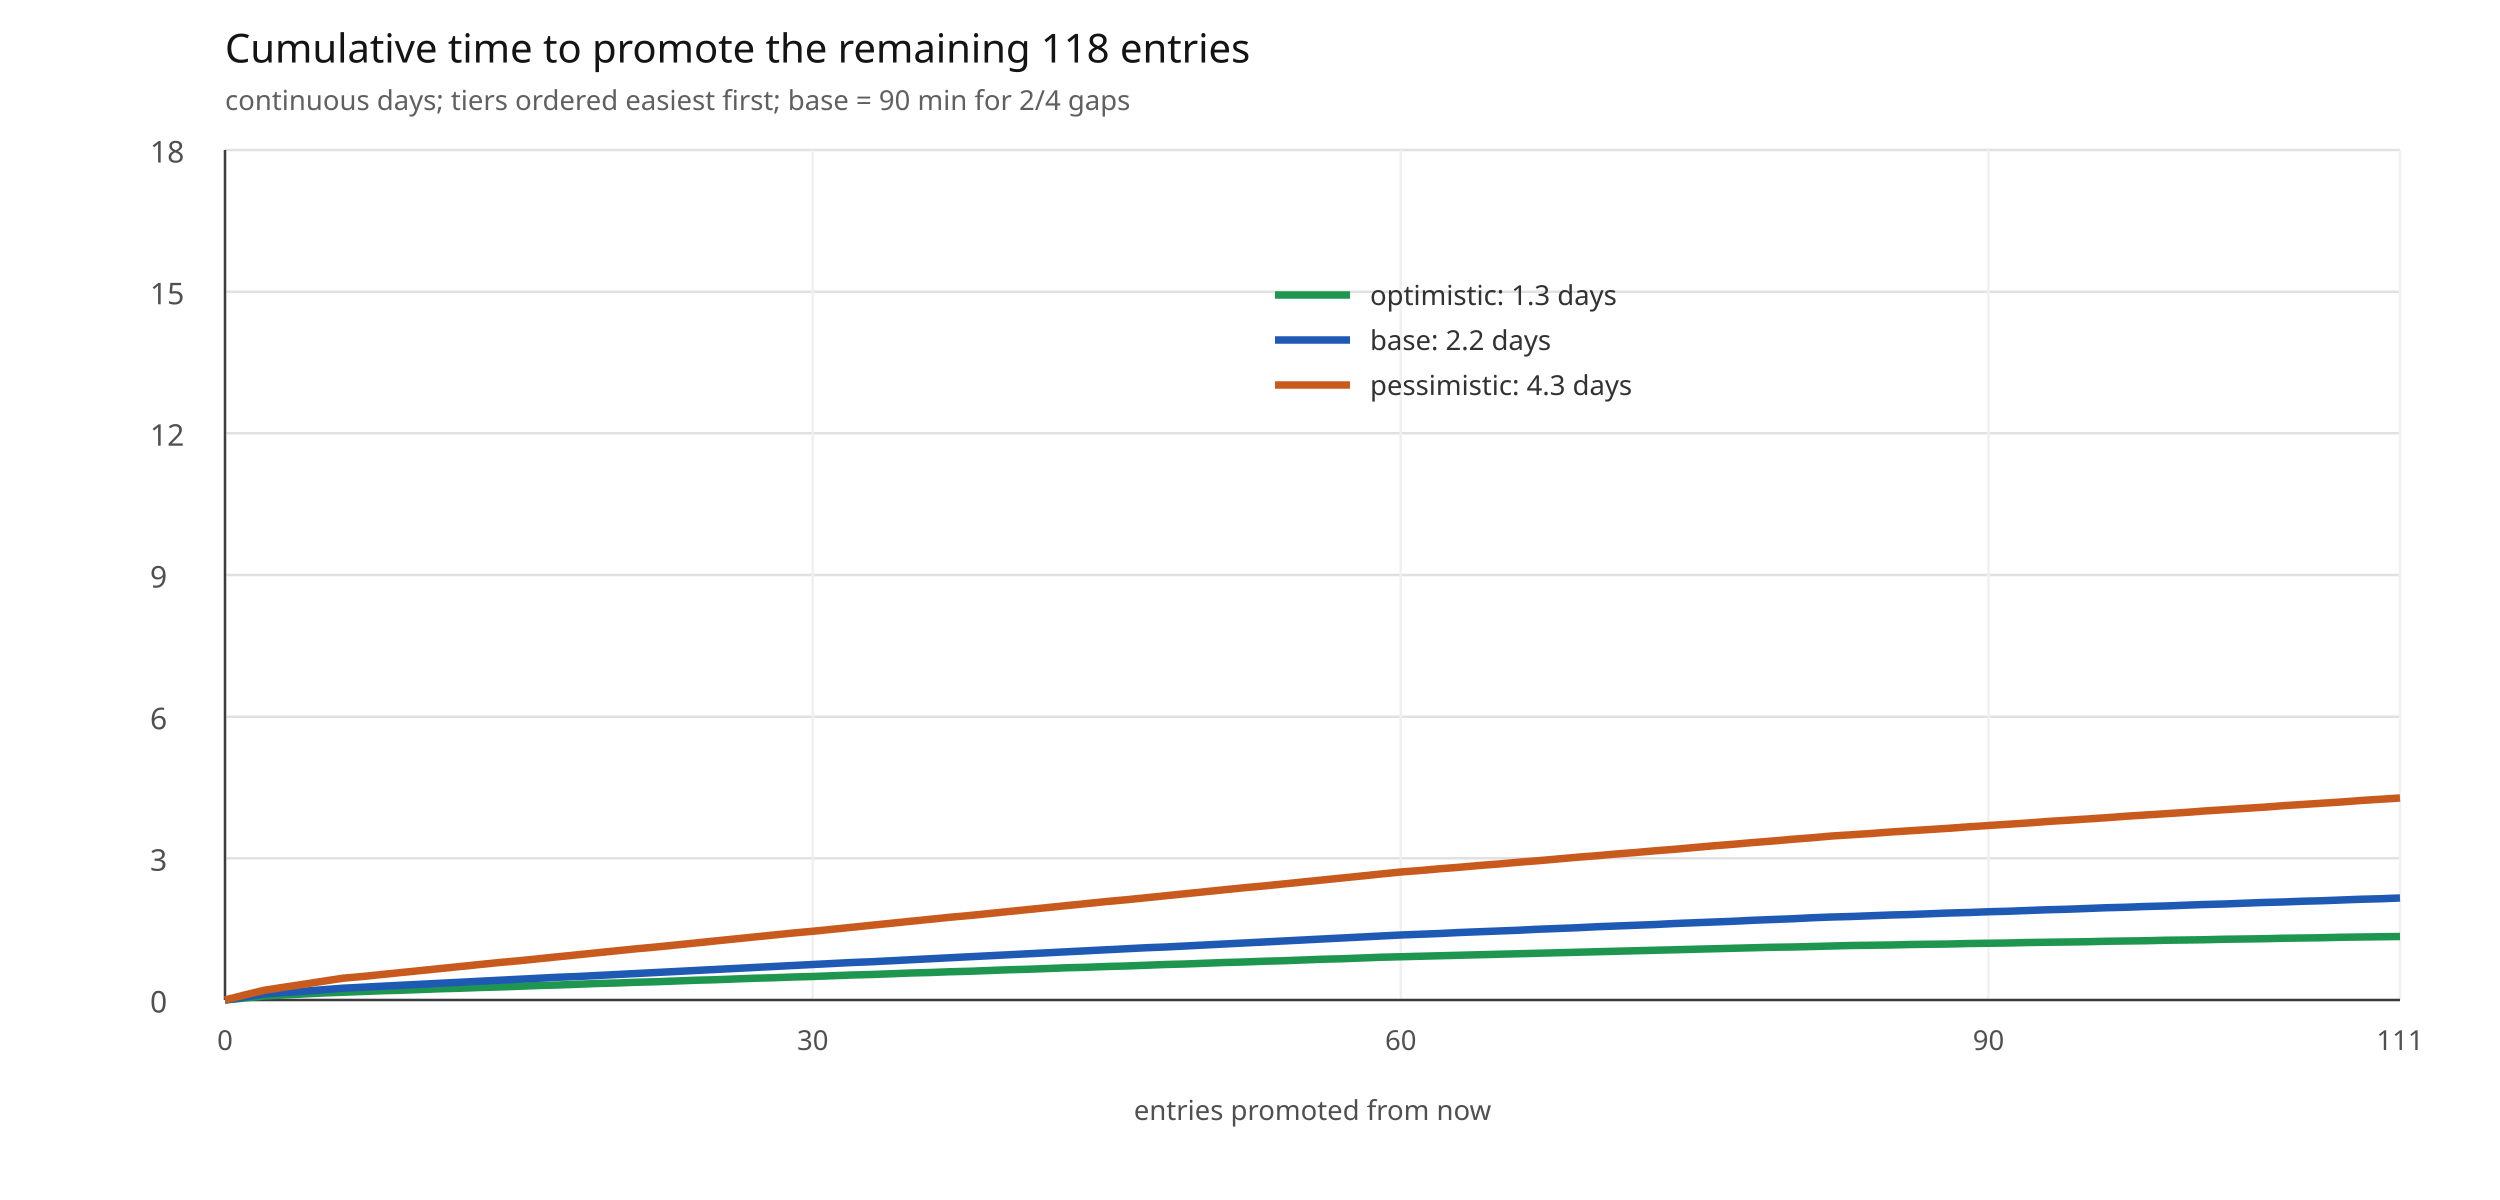
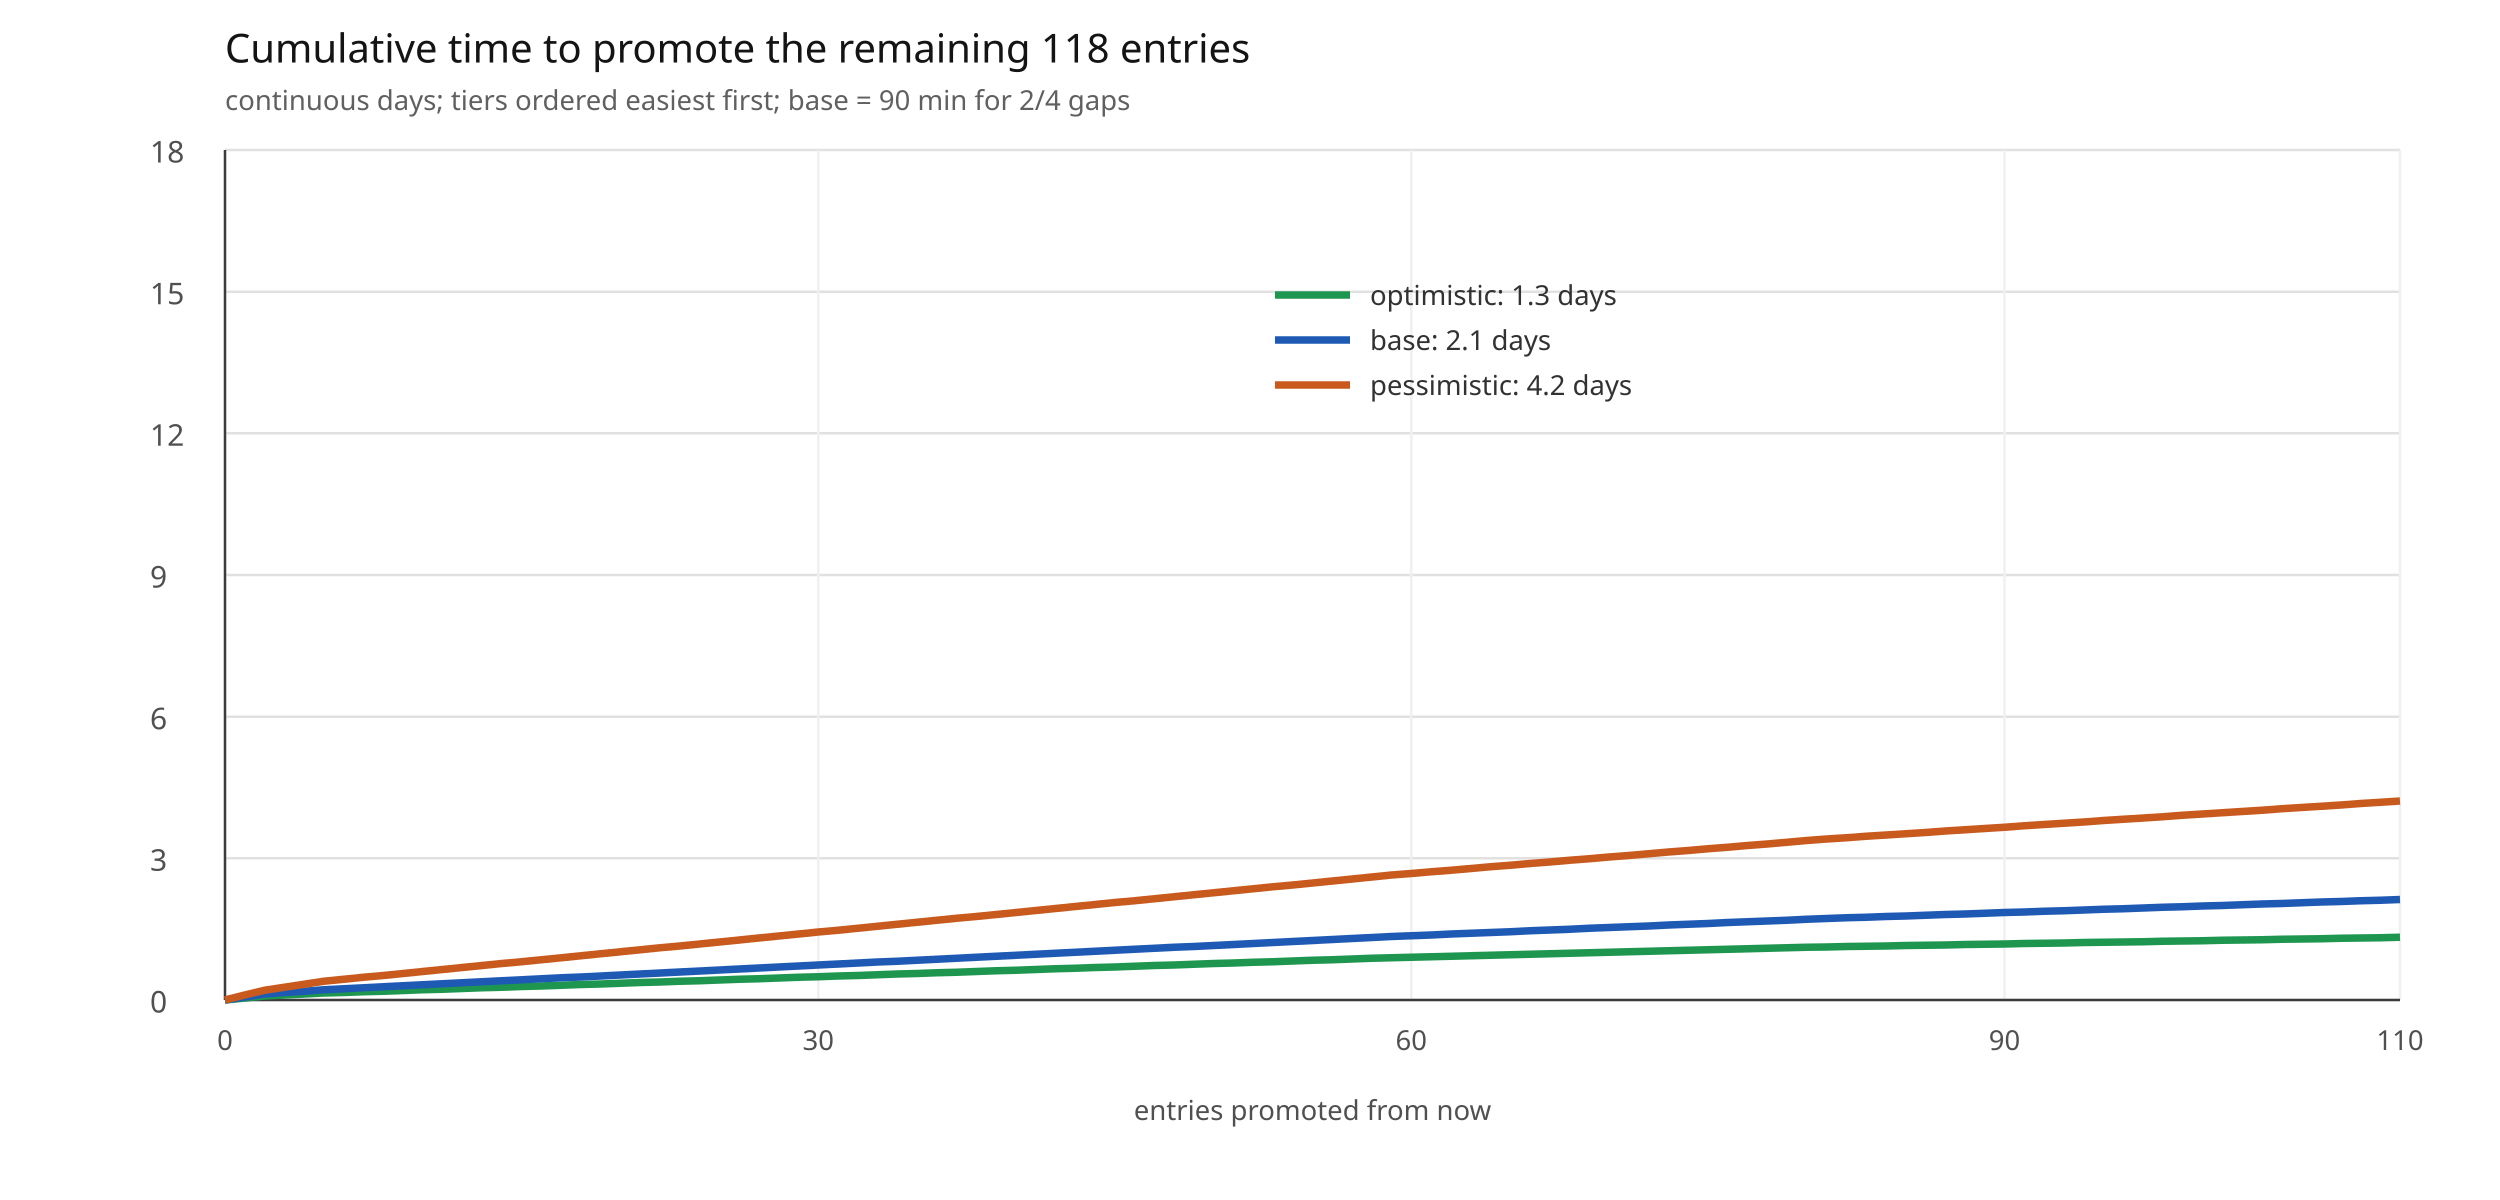
<svg xmlns="http://www.w3.org/2000/svg" width="1000" height="480">
  <rect width="100%" height="100%" fill="white" />
  <line x1="90" y1="400.0" x2="960" y2="400.0" stroke="#e1e1e1" />
  <text x="60" y="405.0" font-family="Verdana" font-size="12" fill="#505050">0</text>
  <line x1="90" y1="343.3" x2="960" y2="343.3" stroke="#e1e1e1" />
  <text x="60" y="348.3" font-family="Verdana" font-size="12" fill="#505050">3</text>
  <line x1="90" y1="286.7" x2="960" y2="286.7" stroke="#e1e1e1" />
  <text x="60" y="291.7" font-family="Verdana" font-size="12" fill="#505050">6</text>
  <line x1="90" y1="230.0" x2="960" y2="230.0" stroke="#e1e1e1" />
  <text x="60" y="235.0" font-family="Verdana" font-size="12" fill="#505050">9</text>
  <line x1="90" y1="173.3" x2="960" y2="173.3" stroke="#e1e1e1" />
  <text x="60" y="178.3" font-family="Verdana" font-size="12" fill="#505050">12</text>
  <line x1="90" y1="116.7" x2="960" y2="116.7" stroke="#e1e1e1" />
  <text x="60" y="121.7" font-family="Verdana" font-size="12" fill="#505050">15</text>
  <line x1="90" y1="60.0" x2="960" y2="60.0" stroke="#e1e1e1" />
  <text x="60" y="65.0" font-family="Verdana" font-size="12" fill="#505050">18</text>
  <line x1="90.0" y1="60" x2="90.0" y2="400" stroke="#f0f0f0" />
  <text x="90.0" y="420" text-anchor="middle" font-family="Verdana" font-size="11" fill="#505050">0</text>
-   <line x1="325.1" y1="60" x2="325.1" y2="400" stroke="#f0f0f0" />
-   <text x="325.1" y="420" text-anchor="middle" font-family="Verdana" font-size="11" fill="#505050">30</text>
-   <line x1="560.3" y1="60" x2="560.3" y2="400" stroke="#f0f0f0" />
-   <text x="560.3" y="420" text-anchor="middle" font-family="Verdana" font-size="11" fill="#505050">60</text>
-   <line x1="795.4" y1="60" x2="795.4" y2="400" stroke="#f0f0f0" />
-   <text x="795.4" y="420" text-anchor="middle" font-family="Verdana" font-size="11" fill="#505050">90</text>
+   <line x1="327.3" y1="60" x2="327.3" y2="400" stroke="#f0f0f0" />
+   <text x="327.3" y="420" text-anchor="middle" font-family="Verdana" font-size="11" fill="#505050">30</text>
+   <line x1="564.5" y1="60" x2="564.5" y2="400" stroke="#f0f0f0" />
+   <text x="564.5" y="420" text-anchor="middle" font-family="Verdana" font-size="11" fill="#505050">60</text>
+   <line x1="801.8" y1="60" x2="801.8" y2="400" stroke="#f0f0f0" />
+   <text x="801.8" y="420" text-anchor="middle" font-family="Verdana" font-size="11" fill="#505050">90</text>
  <line x1="960.0" y1="60" x2="960.0" y2="400" stroke="#f0f0f0" />
-   <text x="960.0" y="420" text-anchor="middle" font-family="Verdana" font-size="11" fill="#505050">111</text>
+   <text x="960.0" y="420" text-anchor="middle" font-family="Verdana" font-size="11" fill="#505050">110</text>
  <line x1="90" y1="60" x2="90" y2="400" stroke="#3c3c3c" />
  <line x1="90" y1="400" x2="960" y2="400" stroke="#3c3c3c" />
-   <polyline points="90.0,400.0 97.8,399.2 105.7,398.4 113.5,398.0 121.4,397.6 129.2,397.2 137.0,396.9 144.9,396.6 152.7,396.3 160.5,396.1 168.4,395.8 176.2,395.5 184.1,395.3 191.9,395.0 199.7,394.8 207.6,394.5 215.4,394.2 223.2,394.0 231.1,393.7 238.9,393.4 246.8,393.2 254.6,392.9 262.4,392.7 270.3,392.4 278.1,392.1 285.9,391.9 293.8,391.6 301.6,391.3 309.5,391.1 317.3,390.8 325.1,390.6 333.0,390.3 340.8,390.0 348.6,389.8 356.5,389.5 364.3,389.2 372.2,389.0 380.0,388.7 387.8,388.5 395.7,388.2 403.5,387.9 411.4,387.7 419.2,387.4 427.0,387.1 434.9,386.9 442.7,386.6 450.5,386.4 458.4,386.1 466.2,385.8 474.1,385.6 481.9,385.3 489.7,385.0 497.6,384.8 505.4,384.5 513.2,384.3 521.1,384.0 528.9,383.7 536.8,383.5 544.6,383.2 552.4,382.9 560.3,382.7 568.1,382.5 575.9,382.3 583.8,382.1 591.6,381.9 599.5,381.7 607.3,381.5 615.1,381.3 623.0,381.1 630.8,380.9 638.6,380.7 646.5,380.5 654.3,380.3 662.2,380.1 670.0,379.9 677.8,379.7 685.7,379.5 693.5,379.3 701.4,379.1 709.2,378.9 717.0,378.8 724.9,378.6 732.7,378.4 740.5,378.2 748.4,378.1 756.2,378.0 764.1,377.8 771.9,377.7 779.7,377.6 787.6,377.4 795.4,377.3 803.2,377.2 811.1,377.0 818.9,376.9 826.8,376.8 834.6,376.7 842.4,376.5 850.3,376.4 858.1,376.3 865.9,376.1 873.8,376.0 881.6,375.9 889.5,375.7 897.3,375.6 905.1,375.5 913.0,375.3 920.8,375.2 928.6,375.1 936.5,374.9 944.3,374.8 952.2,374.7 960.0,374.6" fill="none" stroke="#1e9650" stroke-width="3" />
+   <polyline points="90.0,400.0 97.9,399.2 105.8,398.4 113.7,398.0 121.6,397.6 129.5,397.2 137.5,397.0 145.4,396.7 153.3,396.5 161.2,396.2 169.1,395.9 177.0,395.7 184.9,395.4 192.8,395.1 200.7,394.9 208.6,394.6 216.5,394.4 224.5,394.1 232.4,393.8 240.3,393.6 248.2,393.3 256.1,393.0 264.0,392.8 271.9,392.5 279.8,392.3 287.7,392.0 295.6,391.7 303.5,391.5 311.5,391.2 319.4,390.9 327.3,390.7 335.2,390.4 343.1,390.2 351.0,389.9 358.9,389.6 366.8,389.4 374.7,389.1 382.6,388.9 390.5,388.6 398.5,388.3 406.4,388.1 414.3,387.8 422.2,387.5 430.1,387.3 438.0,387.0 445.9,386.8 453.8,386.5 461.7,386.2 469.6,386.0 477.5,385.7 485.5,385.4 493.4,385.2 501.3,384.9 509.2,384.7 517.1,384.4 525.0,384.1 532.9,383.9 540.8,383.6 548.7,383.3 556.6,383.1 564.5,382.9 572.5,382.7 580.4,382.5 588.3,382.3 596.2,382.1 604.1,381.9 612.0,381.7 619.9,381.5 627.8,381.3 635.7,381.1 643.6,380.9 651.5,380.7 659.5,380.5 667.4,380.3 675.3,380.1 683.2,379.9 691.1,379.7 699.0,379.5 706.9,379.3 714.8,379.1 722.7,378.9 730.6,378.8 738.5,378.6 746.5,378.5 754.4,378.4 762.3,378.2 770.2,378.1 778.1,378.0 786.0,377.8 793.9,377.7 801.8,377.6 809.7,377.4 817.6,377.3 825.5,377.2 833.5,377.0 841.4,376.9 849.3,376.8 857.2,376.7 865.1,376.5 873.0,376.4 880.9,376.3 888.8,376.1 896.7,376.0 904.6,375.9 912.5,375.7 920.5,375.6 928.4,375.5 936.3,375.3 944.2,375.2 952.1,375.1 960.0,374.9" fill="none" stroke="#1e9650" stroke-width="3" />
  <line x1="510" y1="118" x2="540" y2="118" stroke="#1e9650" stroke-width="3" />
  <text x="548" y="122" font-family="Verdana" font-size="11" fill="#323232">optimistic: 1.3 days</text>
-   <polyline points="90.0,400.0 97.8,398.8 105.7,397.6 113.5,397.0 121.4,396.5 129.2,395.9 137.0,395.3 144.9,394.9 152.7,394.5 160.5,394.1 168.4,393.7 176.2,393.3 184.1,392.9 191.9,392.5 199.7,392.1 207.6,391.7 215.4,391.3 223.2,390.9 231.1,390.6 238.9,390.2 246.8,389.8 254.6,389.4 262.4,389.0 270.3,388.6 278.1,388.2 285.9,387.8 293.8,387.4 301.6,387.0 309.5,386.6 317.3,386.2 325.1,385.8 333.0,385.4 340.8,385.0 348.6,384.7 356.5,384.3 364.3,383.9 372.2,383.5 380.0,383.1 387.8,382.7 395.7,382.3 403.5,381.9 411.4,381.5 419.2,381.1 427.0,380.7 434.9,380.3 442.7,379.9 450.5,379.5 458.4,379.1 466.2,378.8 474.1,378.4 481.9,378.0 489.7,377.6 497.6,377.2 505.4,376.8 513.2,376.4 521.1,376.0 528.9,375.6 536.8,375.2 544.6,374.8 552.4,374.4 560.3,374.0 568.1,373.7 575.9,373.4 583.8,373.0 591.6,372.7 599.5,372.4 607.3,372.1 615.1,371.7 623.0,371.4 630.8,371.1 638.6,370.7 646.5,370.4 654.3,370.1 662.2,369.8 670.0,369.4 677.8,369.1 685.7,368.8 693.5,368.5 701.4,368.1 709.2,367.8 717.0,367.5 724.9,367.1 732.7,366.8 740.5,366.6 748.4,366.3 756.2,366.0 764.1,365.8 771.9,365.5 779.7,365.2 787.6,365.0 795.4,364.7 803.2,364.5 811.1,364.2 818.9,363.9 826.8,363.7 834.6,363.4 842.4,363.1 850.3,362.9 858.1,362.6 865.9,362.4 873.8,362.1 881.6,361.8 889.5,361.6 897.3,361.3 905.1,361.0 913.0,360.8 920.8,360.5 928.6,360.3 936.5,360.0 944.3,359.7 952.2,359.5 960.0,359.2" fill="none" stroke="#1e5ab4" stroke-width="3" />
+   <polyline points="90.0,400.0 97.9,398.8 105.8,397.6 113.7,397.0 121.6,396.5 129.5,395.9 137.5,395.5 145.4,395.1 153.3,394.7 161.2,394.3 169.1,393.9 177.0,393.5 184.9,393.1 192.8,392.7 200.7,392.3 208.6,391.9 216.5,391.5 224.5,391.1 232.4,390.8 240.3,390.4 248.2,390.0 256.1,389.6 264.0,389.2 271.9,388.8 279.8,388.4 287.7,388.0 295.6,387.6 303.5,387.2 311.5,386.8 319.4,386.4 327.3,386.0 335.2,385.6 343.1,385.2 351.0,384.8 358.9,384.5 366.8,384.1 374.7,383.7 382.6,383.3 390.5,382.9 398.5,382.5 406.4,382.1 414.3,381.7 422.2,381.3 430.1,380.9 438.0,380.5 445.9,380.1 453.8,379.7 461.7,379.3 469.6,378.9 477.5,378.6 485.5,378.2 493.4,377.8 501.3,377.4 509.2,377.0 517.1,376.6 525.0,376.2 532.9,375.8 540.8,375.4 548.7,375.0 556.6,374.6 564.5,374.3 572.5,374.0 580.4,373.6 588.3,373.3 596.2,373.0 604.1,372.7 612.0,372.3 619.9,372.0 627.8,371.7 635.7,371.3 643.6,371.0 651.5,370.7 659.5,370.4 667.4,370.0 675.3,369.7 683.2,369.4 691.1,369.0 699.0,368.7 706.9,368.4 714.8,368.1 722.7,367.7 730.6,367.4 738.5,367.1 746.5,366.9 754.4,366.6 762.3,366.4 770.2,366.1 778.1,365.8 786.0,365.6 793.9,365.3 801.8,365.0 809.7,364.8 817.6,364.5 825.5,364.3 833.5,364.0 841.4,363.7 849.3,363.5 857.2,363.2 865.1,362.9 873.0,362.7 880.9,362.4 888.8,362.2 896.7,361.9 904.6,361.6 912.5,361.4 920.5,361.1 928.4,360.8 936.3,360.6 944.2,360.3 952.1,360.1 960.0,359.8" fill="none" stroke="#1e5ab4" stroke-width="3" />
  <line x1="510" y1="136" x2="540" y2="136" stroke="#1e5ab4" stroke-width="3" />
-   <text x="548" y="140" font-family="Verdana" font-size="11" fill="#323232">base: 2.2 days</text>
-   <polyline points="90.0,400.0 97.8,398.0 105.7,396.1 113.5,394.9 121.4,393.7 129.2,392.5 137.0,391.3 144.9,390.6 152.7,389.8 160.5,389.0 168.4,388.2 176.2,387.4 184.1,386.6 191.9,385.8 199.7,385.0 207.6,384.3 215.4,383.5 223.2,382.7 231.1,381.9 238.9,381.1 246.8,380.3 254.6,379.5 262.4,378.8 270.3,378.0 278.1,377.2 285.9,376.4 293.8,375.6 301.6,374.8 309.5,374.0 317.3,373.2 325.1,372.5 333.0,371.7 340.8,370.9 348.6,370.1 356.5,369.3 364.3,368.5 372.2,367.7 380.0,366.9 387.8,366.2 395.7,365.4 403.5,364.6 411.4,363.8 419.2,363.0 427.0,362.2 434.9,361.4 442.7,360.6 450.5,359.9 458.4,359.1 466.2,358.3 474.1,357.5 481.9,356.7 489.7,355.9 497.6,355.1 505.4,354.4 513.2,353.6 521.1,352.8 528.9,352.0 536.8,351.2 544.6,350.4 552.4,349.6 560.3,348.8 568.1,348.2 575.9,347.5 583.8,346.9 591.6,346.2 599.5,345.6 607.3,344.9 615.1,344.3 623.0,343.6 630.8,342.9 638.6,342.3 646.5,341.6 654.3,341.0 662.2,340.3 670.0,339.7 677.8,339.0 685.7,338.3 693.5,337.7 701.4,337.0 709.2,336.4 717.0,335.7 724.9,335.1 732.7,334.4 740.5,333.9 748.4,333.4 756.2,332.8 764.1,332.3 771.9,331.8 779.7,331.3 787.6,330.7 795.4,330.2 803.2,329.7 811.1,329.2 818.9,328.6 826.8,328.1 834.6,327.6 842.4,327.1 850.3,326.5 858.1,326.0 865.9,325.5 873.8,325.0 881.6,324.4 889.5,323.9 897.3,323.4 905.1,322.9 913.0,322.3 920.8,321.8 928.6,321.3 936.5,320.8 944.3,320.2 952.2,319.7 960.0,319.2" fill="none" stroke="#c85a1e" stroke-width="3" />
+   <text x="548" y="140" font-family="Verdana" font-size="11" fill="#323232">base: 2.1 days</text>
+   <polyline points="90.0,400.0 97.9,398.0 105.8,396.1 113.7,394.9 121.6,393.7 129.5,392.5 137.5,391.7 145.4,390.9 153.3,390.2 161.2,389.4 169.1,388.6 177.0,387.8 184.9,387.0 192.8,386.2 200.7,385.4 208.6,384.7 216.5,383.9 224.5,383.1 232.4,382.3 240.3,381.5 248.2,380.7 256.1,379.9 264.0,379.1 271.9,378.4 279.8,377.6 287.7,376.8 295.6,376.0 303.5,375.2 311.5,374.4 319.4,373.6 327.3,372.8 335.2,372.1 343.1,371.3 351.0,370.5 358.9,369.7 366.8,368.9 374.7,368.1 382.6,367.3 390.5,366.6 398.5,365.8 406.4,365.0 414.3,364.2 422.2,363.4 430.1,362.6 438.0,361.8 445.9,361.0 453.8,360.3 461.7,359.5 469.6,358.7 477.5,357.9 485.5,357.1 493.4,356.3 501.3,355.5 509.2,354.7 517.1,354.0 525.0,353.2 532.9,352.4 540.8,351.6 548.7,350.8 556.6,350.0 564.5,349.4 572.5,348.7 580.4,348.1 588.3,347.4 596.2,346.7 604.1,346.1 612.0,345.4 619.9,344.8 627.8,344.1 635.7,343.5 643.6,342.8 651.5,342.2 659.5,341.5 667.4,340.8 675.3,340.2 683.2,339.5 691.1,338.9 699.0,338.2 706.9,337.6 714.8,336.9 722.7,336.2 730.6,335.6 738.5,335.1 746.5,334.5 754.4,334.0 762.3,333.5 770.2,333.0 778.1,332.4 786.0,331.9 793.9,331.4 801.8,330.9 809.7,330.3 817.6,329.8 825.5,329.3 833.5,328.8 841.4,328.2 849.3,327.7 857.2,327.2 865.1,326.7 873.0,326.1 880.9,325.6 888.8,325.1 896.7,324.6 904.6,324.1 912.5,323.5 920.5,323.0 928.4,322.5 936.3,322.0 944.2,321.4 952.1,320.9 960.0,320.4" fill="none" stroke="#c85a1e" stroke-width="3" />
  <line x1="510" y1="154" x2="540" y2="154" stroke="#c85a1e" stroke-width="3" />
-   <text x="548" y="158" font-family="Verdana" font-size="11" fill="#323232">pessimistic: 4.3 days</text>
+   <text x="548" y="158" font-family="Verdana" font-size="11" fill="#323232">pessimistic: 4.2 days</text>
  <text x="90" y="25" font-family="Verdana" font-size="16" fill="#141414">Cumulative time to promote the remaining 118 entries</text>
  <text x="90" y="44" font-family="Verdana" font-size="11" fill="#606060">continuous days; tiers ordered easiest first; base = 90 min for 2/4 gaps</text>
  <text x="525.0" y="448" text-anchor="middle" font-family="Verdana" font-size="11" fill="#505050">entries promoted from now</text>
</svg>
